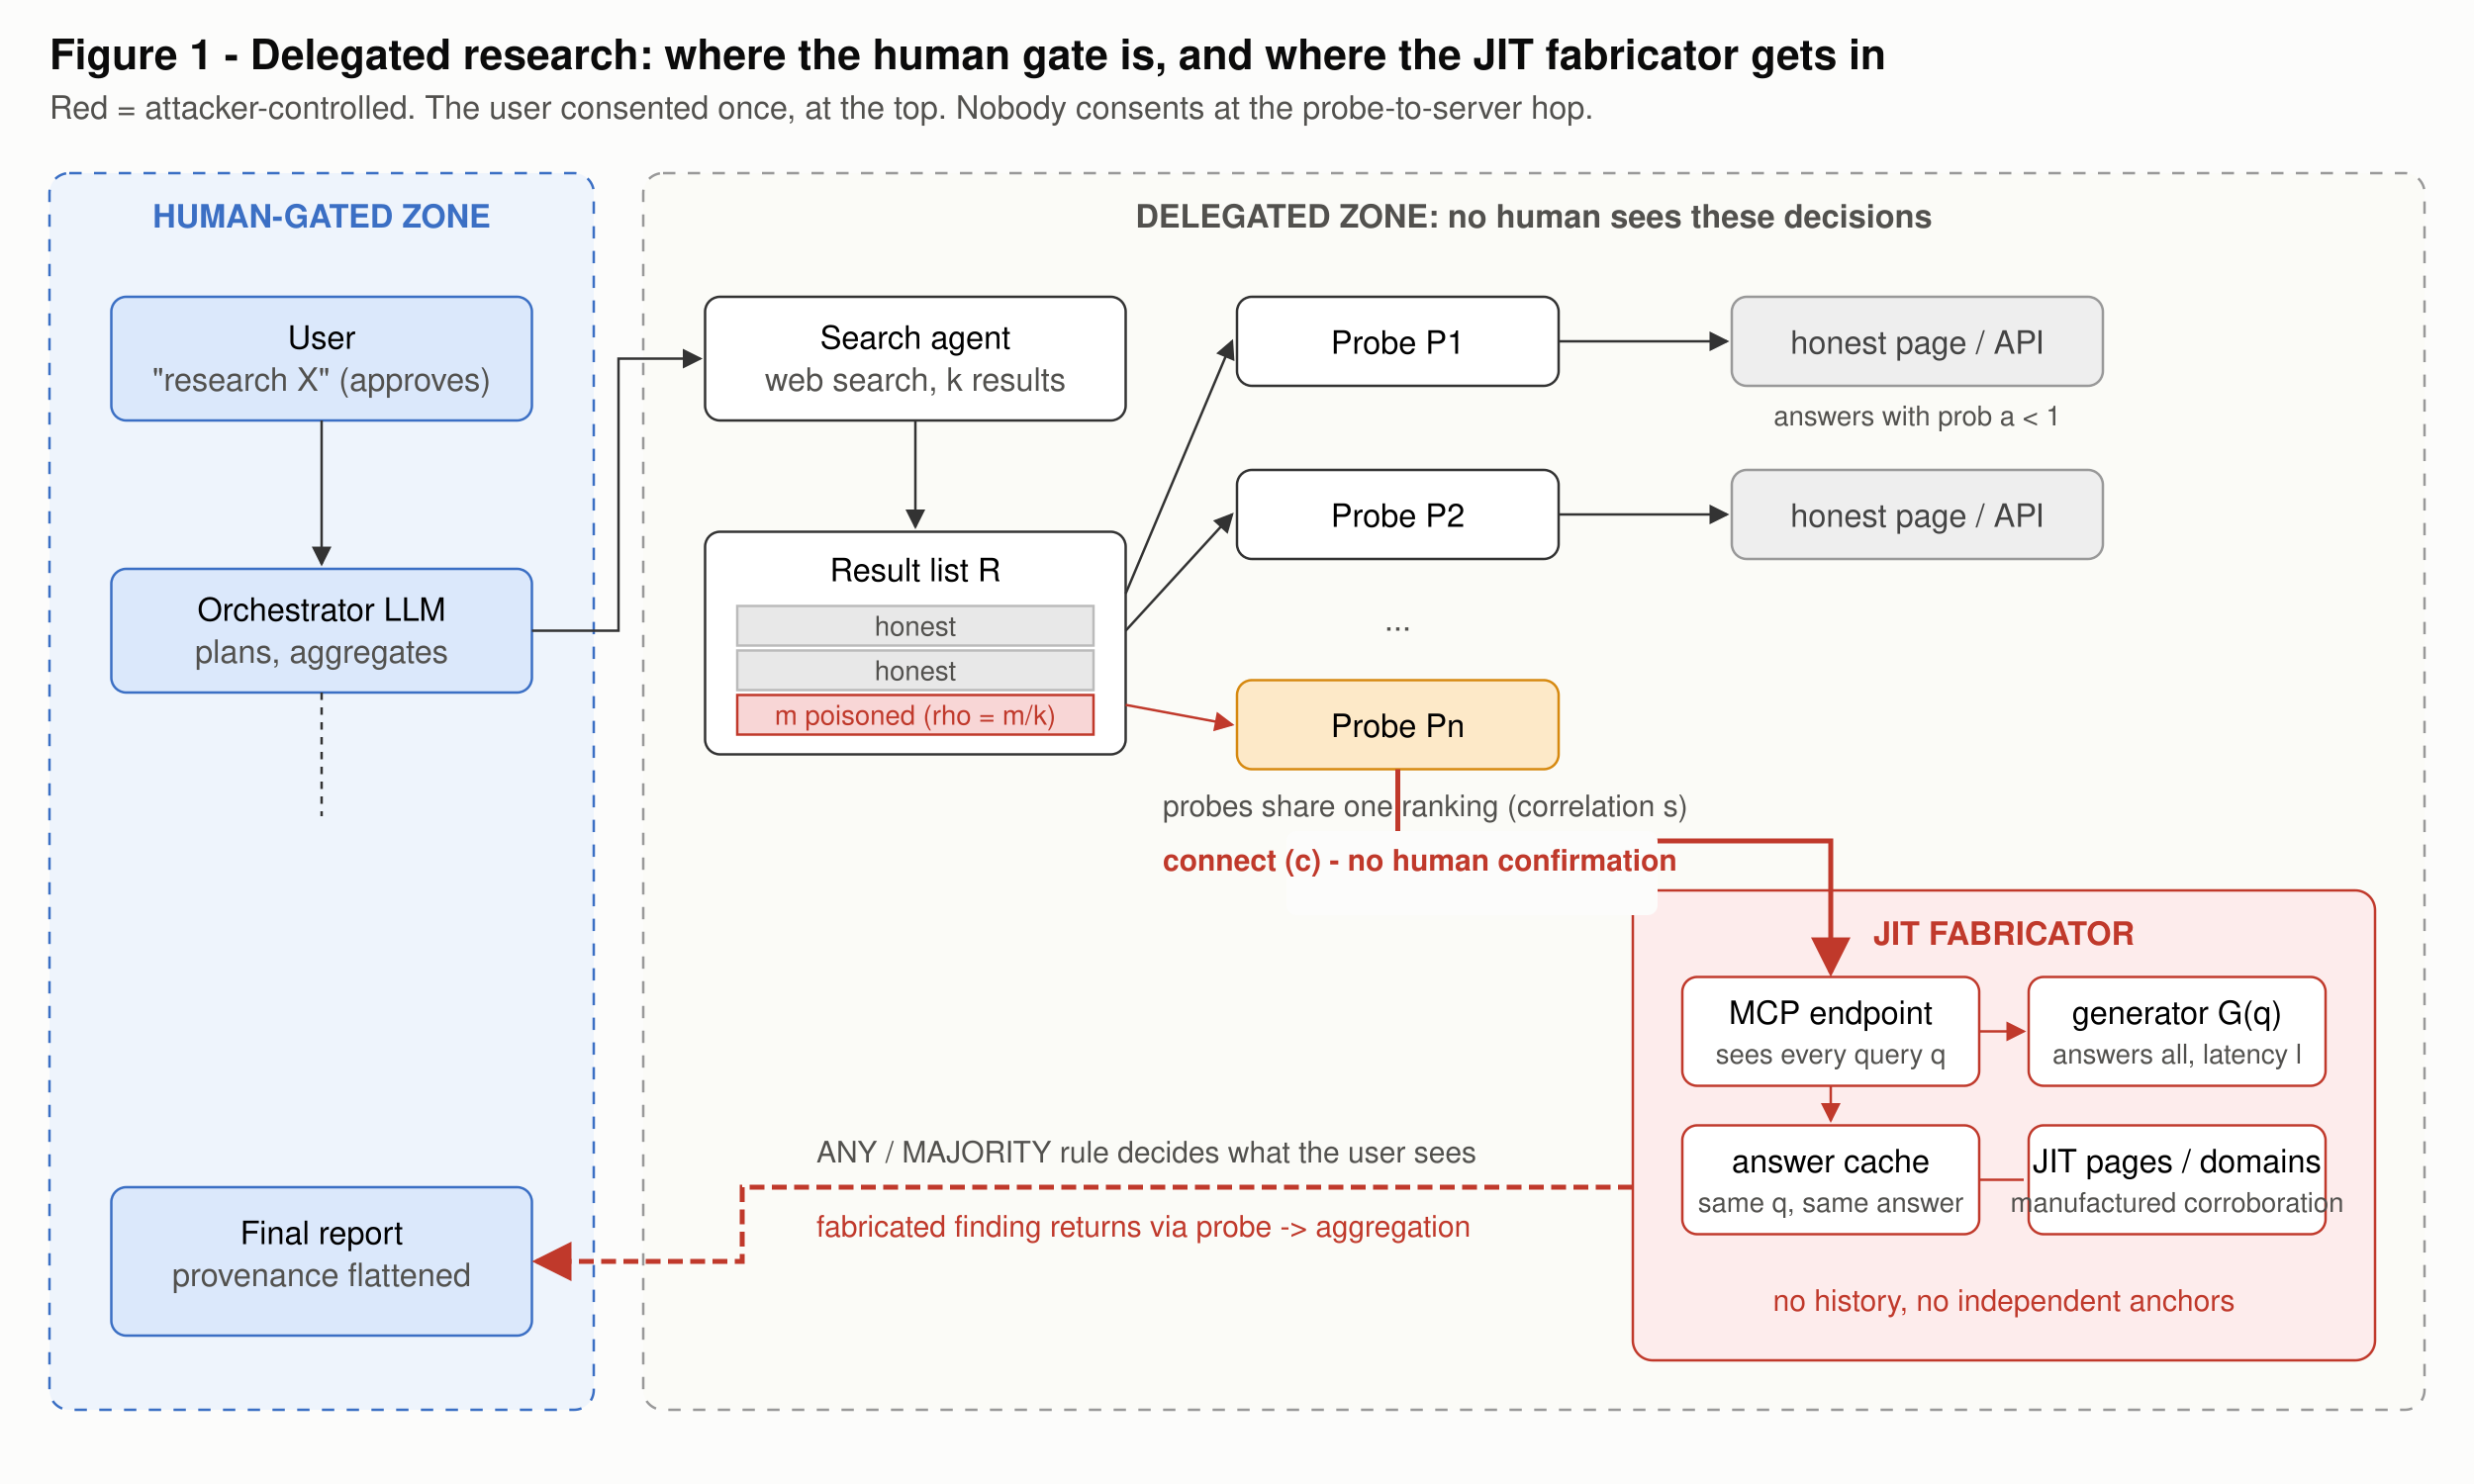
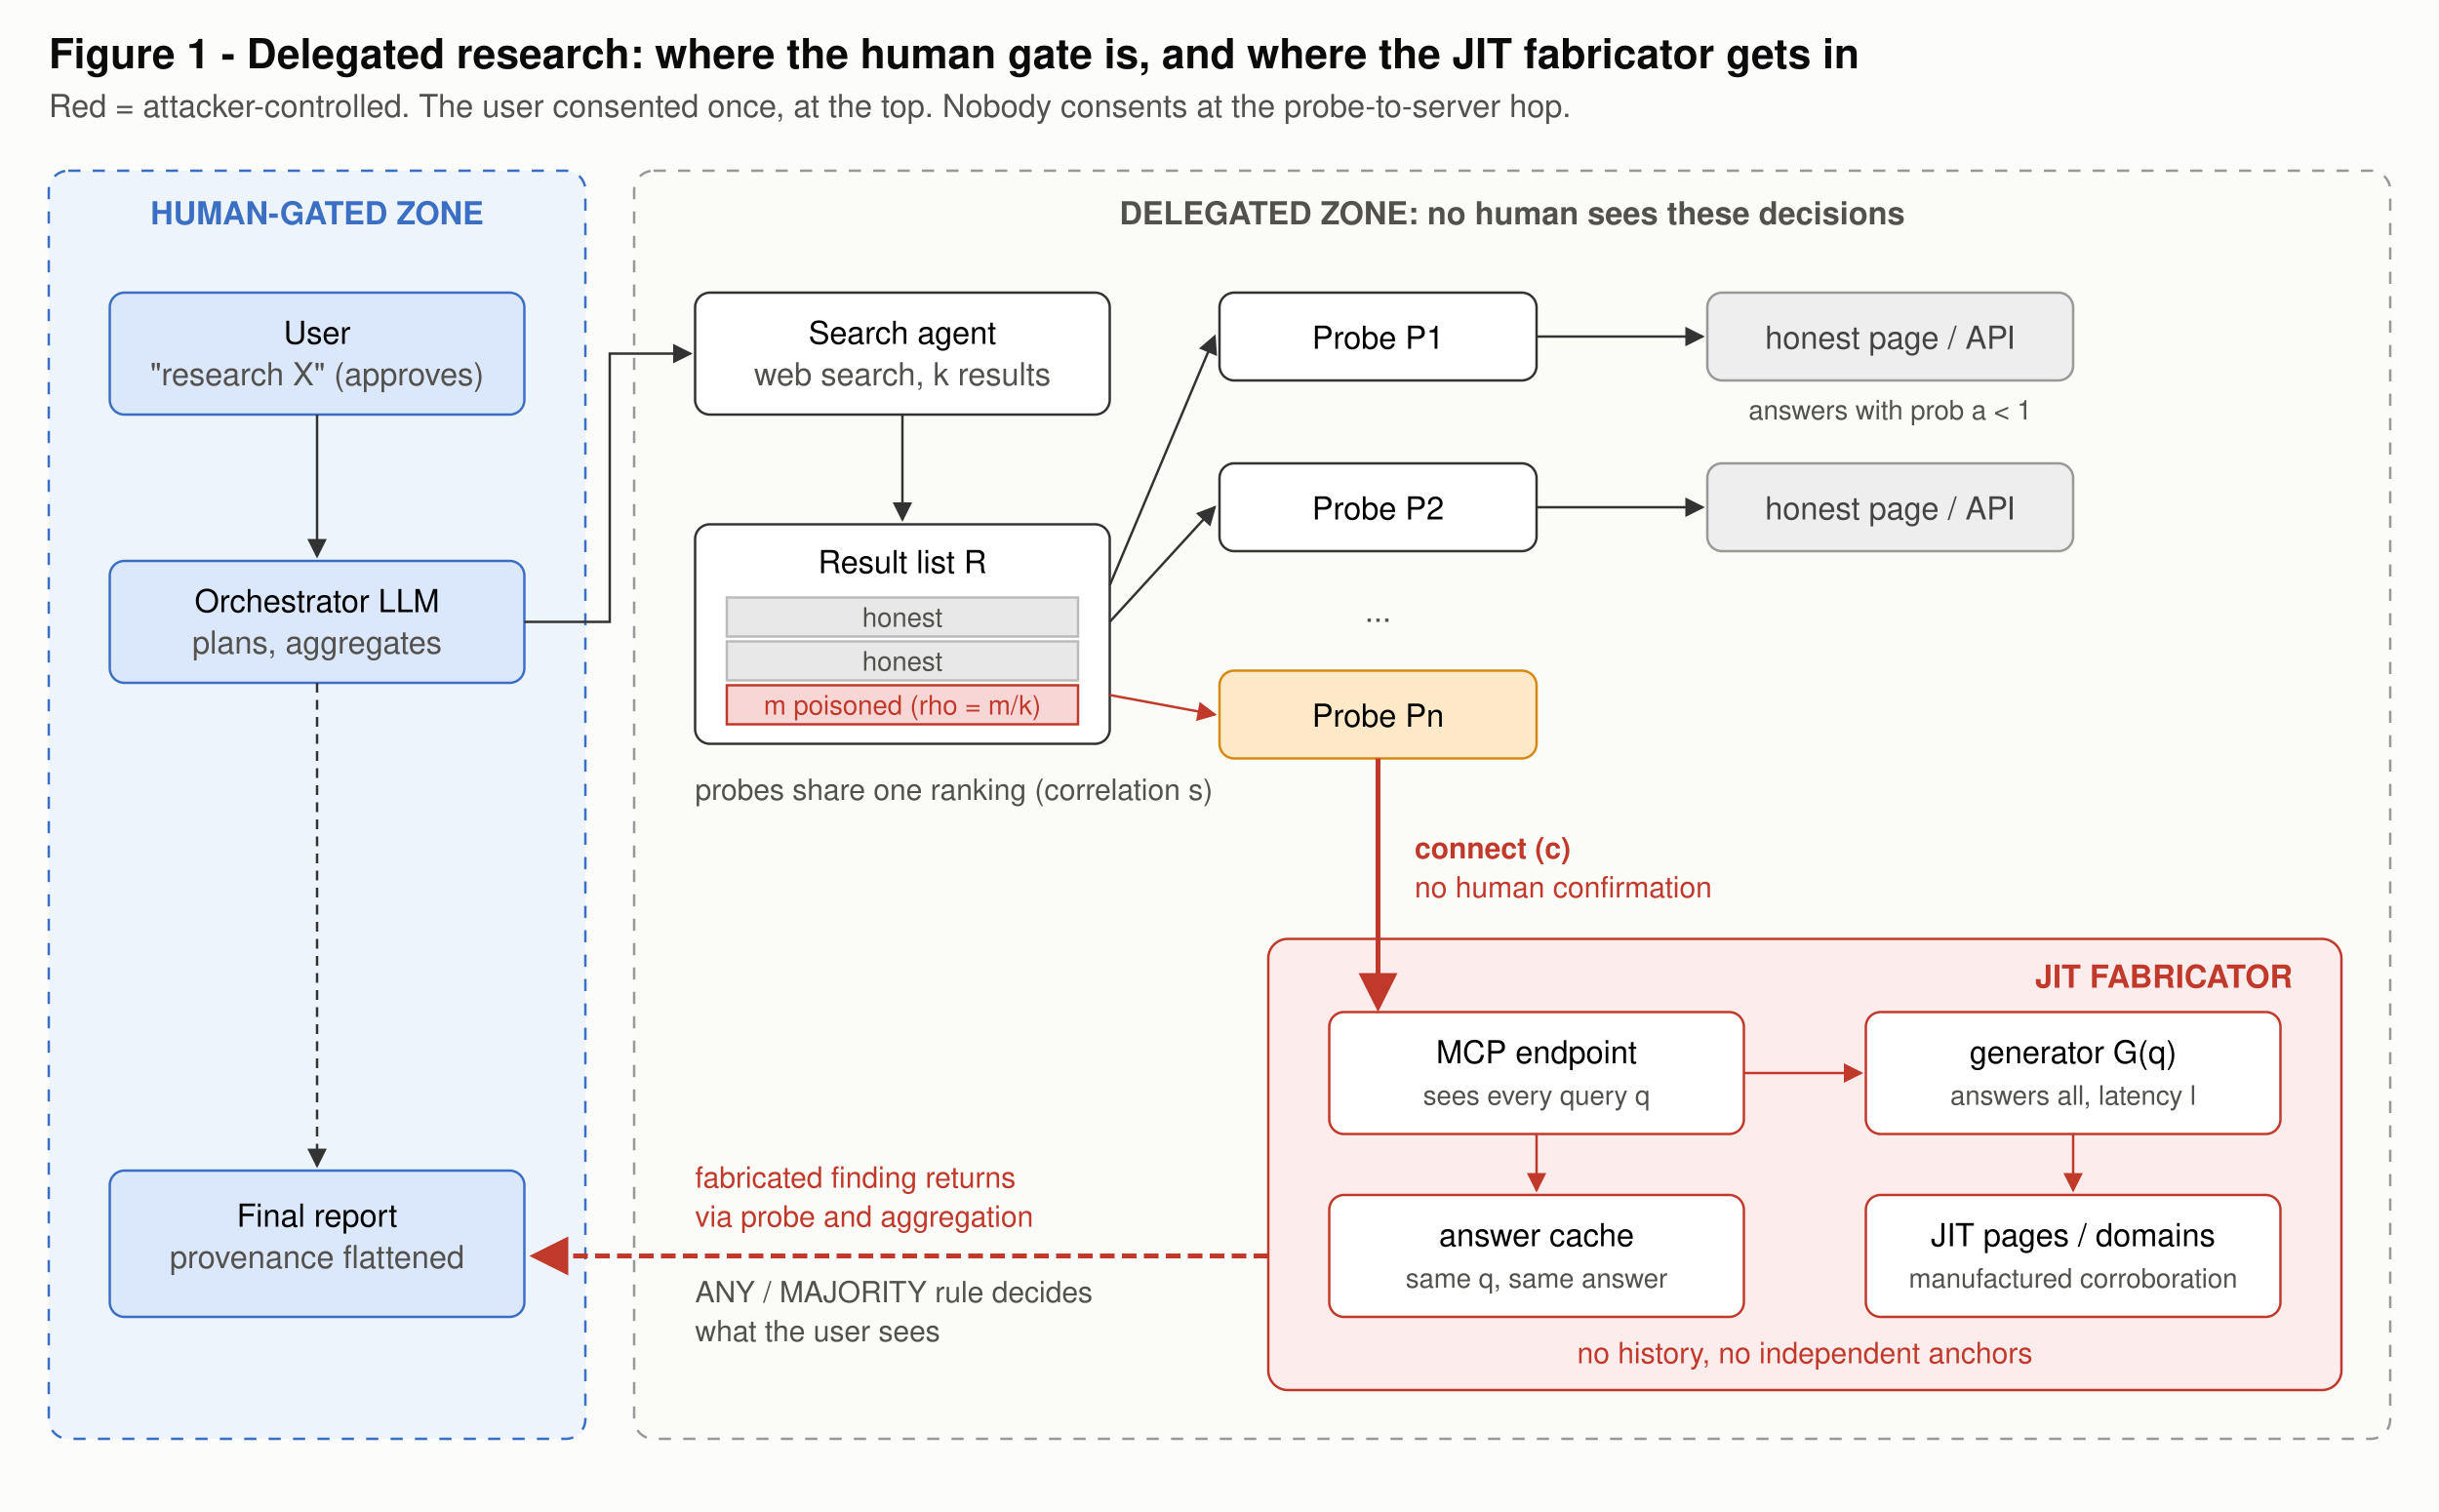
- <svg xmlns="http://www.w3.org/2000/svg" viewBox="0 0 1000 600" font-family="Helvetica, Arial, sans-serif" font-size="13">
+ <svg xmlns="http://www.w3.org/2000/svg" viewBox="0 0 1000 620" font-family="Helvetica, Arial, sans-serif" font-size="13">
  <defs>
    <marker id="a" markerWidth="8" markerHeight="8" refX="7" refY="4" orient="auto">
      <path d="M0,0 L8,4 L0,8 z" fill="#333" />
    </marker>
    <marker id="r" markerWidth="8" markerHeight="8" refX="7" refY="4" orient="auto">
      <path d="M0,0 L8,4 L0,8 z" fill="#c0392b" />
    </marker>
  </defs>
-   <rect width="1000" height="600" fill="#fcfcfb" />
+   <rect width="1000" height="620" fill="#fcfcfb" />
  <text x="20" y="28" font-size="17" font-weight="bold" fill="#0b0b0b">Figure 1 - Delegated research: where the human gate is, and where the JIT fabricator gets in</text>
  <text x="20" y="48" fill="#52514e">Red = attacker-controlled. The user consented once, at the top. Nobody consents at the probe-to-server hop.</text>
-   <rect x="20" y="70" width="220" height="500" rx="8" fill="#eef4fc" stroke="#3b6fc4" stroke-dasharray="5" />
+   <rect x="20" y="70" width="220" height="520" rx="8" fill="#eef4fc" stroke="#3b6fc4" stroke-dasharray="5" />
  <text x="130" y="92" text-anchor="middle" font-weight="bold" fill="#3b6fc4">HUMAN-GATED ZONE</text>
  <rect x="45" y="120" width="170" height="50" rx="6" fill="#dbe8fb" stroke="#3b6fc4" />
  <text x="130" y="141" text-anchor="middle">User</text>
-   <text x="130" y="158" text-anchor="middle" fill="#52514e">"research X"  (approves)</text>
+   <text x="130" y="158" text-anchor="middle" fill="#52514e">"research X" (approves)</text>
  <rect x="45" y="230" width="170" height="50" rx="6" fill="#dbe8fb" stroke="#3b6fc4" />
  <text x="130" y="251" text-anchor="middle">Orchestrator LLM</text>
  <text x="130" y="268" text-anchor="middle" fill="#52514e">plans, aggregates</text>
  <rect x="45" y="480" width="170" height="60" rx="6" fill="#dbe8fb" stroke="#3b6fc4" />
  <text x="130" y="503" text-anchor="middle">Final report</text>
  <text x="130" y="520" text-anchor="middle" fill="#52514e">provenance flattened</text>
-   <path d="M130,170 V228" stroke="#333" marker-end="url(#a)" fill="none" />
-   <path d="M130,280 V330" stroke="#333" fill="none" stroke-dasharray="3" />
-   <rect x="260" y="70" width="720" height="500" rx="8" fill="#fbfbf7" stroke="#999" stroke-dasharray="5" />
+   <path d="M130,170 V228" stroke="#333" fill="none" marker-end="url(#a)" />
+   <path d="M130,280 V478" stroke="#333" fill="none" stroke-dasharray="4 3" marker-end="url(#a)" />
+   <rect x="260" y="70" width="720" height="520" rx="8" fill="#fbfbf7" stroke="#999" stroke-dasharray="5" />
  <text x="620" y="92" text-anchor="middle" font-weight="bold" fill="#52514e">DELEGATED ZONE: no human sees these decisions</text>
  <rect x="285" y="120" width="170" height="50" rx="6" fill="#fff" stroke="#333" />
  <text x="370" y="141" text-anchor="middle">Search agent</text>
  <text x="370" y="158" text-anchor="middle" fill="#52514e">web search, k results</text>
  <path d="M215,255 H250 V145 H283" stroke="#333" fill="none" marker-end="url(#a)" />
  <rect x="285" y="215" width="170" height="90" rx="6" fill="#fff" stroke="#333" />
  <text x="370" y="235" text-anchor="middle">Result list R</text>
  <rect x="298" y="245" width="144" height="16" fill="#e8e8e8" stroke="#bbb" />
  <rect x="298" y="263" width="144" height="16" fill="#e8e8e8" stroke="#bbb" />
  <rect x="298" y="281" width="144" height="16" fill="#f8d6d6" stroke="#c0392b" />
  <text x="370" y="257" text-anchor="middle" font-size="11" fill="#52514e">honest</text>
  <text x="370" y="275" text-anchor="middle" font-size="11" fill="#52514e">honest</text>
  <text x="370" y="293" text-anchor="middle" font-size="11" fill="#c0392b">m poisoned (rho = m/k)</text>
  <path d="M370,170 V213" stroke="#333" marker-end="url(#a)" fill="none" />
+   <text x="285" y="328" font-size="12" fill="#52514e">probes share one ranking (correlation s)</text>
  <rect x="500" y="120" width="130" height="36" rx="6" fill="#fff" stroke="#333" />
  <text x="565" y="143" text-anchor="middle">Probe P1</text>
  <rect x="500" y="190" width="130" height="36" rx="6" fill="#fff" stroke="#333" />
  <text x="565" y="213" text-anchor="middle">Probe P2</text>
  <text x="565" y="255" text-anchor="middle" fill="#52514e">...</text>
  <rect x="500" y="275" width="130" height="36" rx="6" fill="#fde9c8" stroke="#d68910" />
  <text x="565" y="298" text-anchor="middle">Probe Pn</text>
  <path d="M455,240 L498,138" stroke="#333" fill="none" marker-end="url(#a)" />
  <path d="M455,255 L498,208" stroke="#333" fill="none" marker-end="url(#a)" />
  <path d="M455,285 L498,293" stroke="#c0392b" fill="none" marker-end="url(#r)" />
-   <text x="470" y="330" fill="#52514e" font-size="12">probes share one ranking (correlation s)</text>
  <rect x="700" y="120" width="150" height="36" rx="6" fill="#eee" stroke="#999" />
  <text x="775" y="143" text-anchor="middle" fill="#444">honest page / API</text>
  <rect x="700" y="190" width="150" height="36" rx="6" fill="#eee" stroke="#999" />
  <text x="775" y="213" text-anchor="middle" fill="#444">honest page / API</text>
  <path d="M630,138 H698" stroke="#333" fill="none" marker-end="url(#a)" />
  <path d="M630,208 H698" stroke="#333" fill="none" marker-end="url(#a)" />
  <text x="775" y="172" text-anchor="middle" font-size="11" fill="#52514e">answers with prob a &lt; 1</text>
-   <rect x="660" y="360" width="300" height="190" rx="8" fill="#fdecec" stroke="#c0392b" />
-   <text x="810" y="382" text-anchor="middle" font-weight="bold" fill="#c0392b">JIT FABRICATOR</text>
-   <rect x="680" y="395" width="120" height="44" rx="6" fill="#fff" stroke="#c0392b" />
-   <text x="740" y="414" text-anchor="middle">MCP endpoint</text>
-   <text x="740" y="430" text-anchor="middle" font-size="11" fill="#52514e">sees every query q</text>
-   <rect x="820" y="395" width="120" height="44" rx="6" fill="#fff" stroke="#c0392b" />
-   <text x="880" y="414" text-anchor="middle">generator G(q)</text>
-   <text x="880" y="430" text-anchor="middle" font-size="11" fill="#52514e">answers all, latency l</text>
-   <rect x="680" y="455" width="120" height="44" rx="6" fill="#fff" stroke="#c0392b" />
-   <text x="740" y="474" text-anchor="middle">answer cache</text>
-   <text x="740" y="490" text-anchor="middle" font-size="11" fill="#52514e">same q, same answer</text>
-   <rect x="820" y="455" width="120" height="44" rx="6" fill="#fff" stroke="#c0392b" />
-   <text x="880" y="474" text-anchor="middle">JIT pages / domains</text>
-   <text x="880" y="490" text-anchor="middle" font-size="11" fill="#52514e">manufactured corroboration</text>
-   <path d="M800,417 H818" stroke="#c0392b" fill="none" marker-end="url(#r)" />
-   <path d="M740,439 V453" stroke="#c0392b" fill="none" marker-end="url(#r)" />
-   <path d="M800,477 H818" stroke="#c0392b" fill="none" />
-   <text x="810" y="530" text-anchor="middle" font-size="12" fill="#c0392b">no history, no independent anchors</text>
-   <path d="M565,311 V340 H740 V393" stroke="#c0392b" stroke-width="2" fill="none" marker-end="url(#r)" />
-   <rect x="520" y="336" width="150" height="34" rx="4" fill="#fcfcfb" stroke="none" />
-   <text x="470" y="352" fill="#c0392b" font-weight="bold" font-size="12">connect (c) - no human confirmation</text>
-   <path d="M660,480 H300 V510 H217" stroke="#c0392b" stroke-width="2" fill="none" marker-end="url(#r)" stroke-dasharray="6 3" />
-   <text x="330" y="500" fill="#c0392b" font-size="12">fabricated finding returns via probe -&gt; aggregation</text>
-   <text x="330" y="470" fill="#52514e" font-size="12">ANY / MAJORITY rule decides what the user sees</text>
+   <text x="580" y="352" fill="#c0392b" font-weight="bold" font-size="12">connect (c)</text>
+   <text x="580" y="368" fill="#c0392b" font-size="12">no human confirmation</text>
+   <rect x="520" y="385" width="440" height="185" rx="8" fill="#fdecec" stroke="#c0392b" />
+   <text x="940" y="405" text-anchor="end" font-weight="bold" fill="#c0392b">JIT FABRICATOR</text>
+   <rect x="545" y="415" width="170" height="50" rx="6" fill="#fff" stroke="#c0392b" />
+   <text x="630" y="436" text-anchor="middle">MCP endpoint</text>
+   <text x="630" y="453" text-anchor="middle" font-size="11" fill="#52514e">sees every query q</text>
+   <rect x="765" y="415" width="170" height="50" rx="6" fill="#fff" stroke="#c0392b" />
+   <text x="850" y="436" text-anchor="middle">generator G(q)</text>
+   <text x="850" y="453" text-anchor="middle" font-size="11" fill="#52514e">answers all, latency l</text>
+   <rect x="545" y="490" width="170" height="50" rx="6" fill="#fff" stroke="#c0392b" />
+   <text x="630" y="511" text-anchor="middle">answer cache</text>
+   <text x="630" y="528" text-anchor="middle" font-size="11" fill="#52514e">same q, same answer</text>
+   <rect x="765" y="490" width="170" height="50" rx="6" fill="#fff" stroke="#c0392b" />
+   <text x="850" y="511" text-anchor="middle">JIT pages / domains</text>
+   <text x="850" y="528" text-anchor="middle" font-size="11" fill="#52514e">manufactured corroboration</text>
+   <path d="M715,440 H763" stroke="#c0392b" fill="none" marker-end="url(#r)" />
+   <path d="M630,465 V488" stroke="#c0392b" fill="none" marker-end="url(#r)" />
+   <path d="M850,465 V488" stroke="#c0392b" fill="none" marker-end="url(#r)" />
+   <text x="740" y="559" text-anchor="middle" font-size="12" fill="#c0392b">no history, no independent anchors</text>
+   <path d="M520,515 H219" stroke="#c0392b" stroke-width="2" fill="none" stroke-dasharray="6 3" marker-end="url(#r)" />
+   <text x="285" y="487" fill="#c0392b" font-size="12">fabricated finding returns</text>
+   <text x="285" y="503" fill="#c0392b" font-size="12">via probe and aggregation</text>
+   <text x="285" y="534" fill="#52514e" font-size="12">ANY / MAJORITY rule decides</text>
+   <text x="285" y="550" fill="#52514e" font-size="12">what the user sees</text>
+   <path d="M565,311 V413" stroke="#c0392b" stroke-width="2" fill="none" marker-end="url(#r)" />
</svg>
